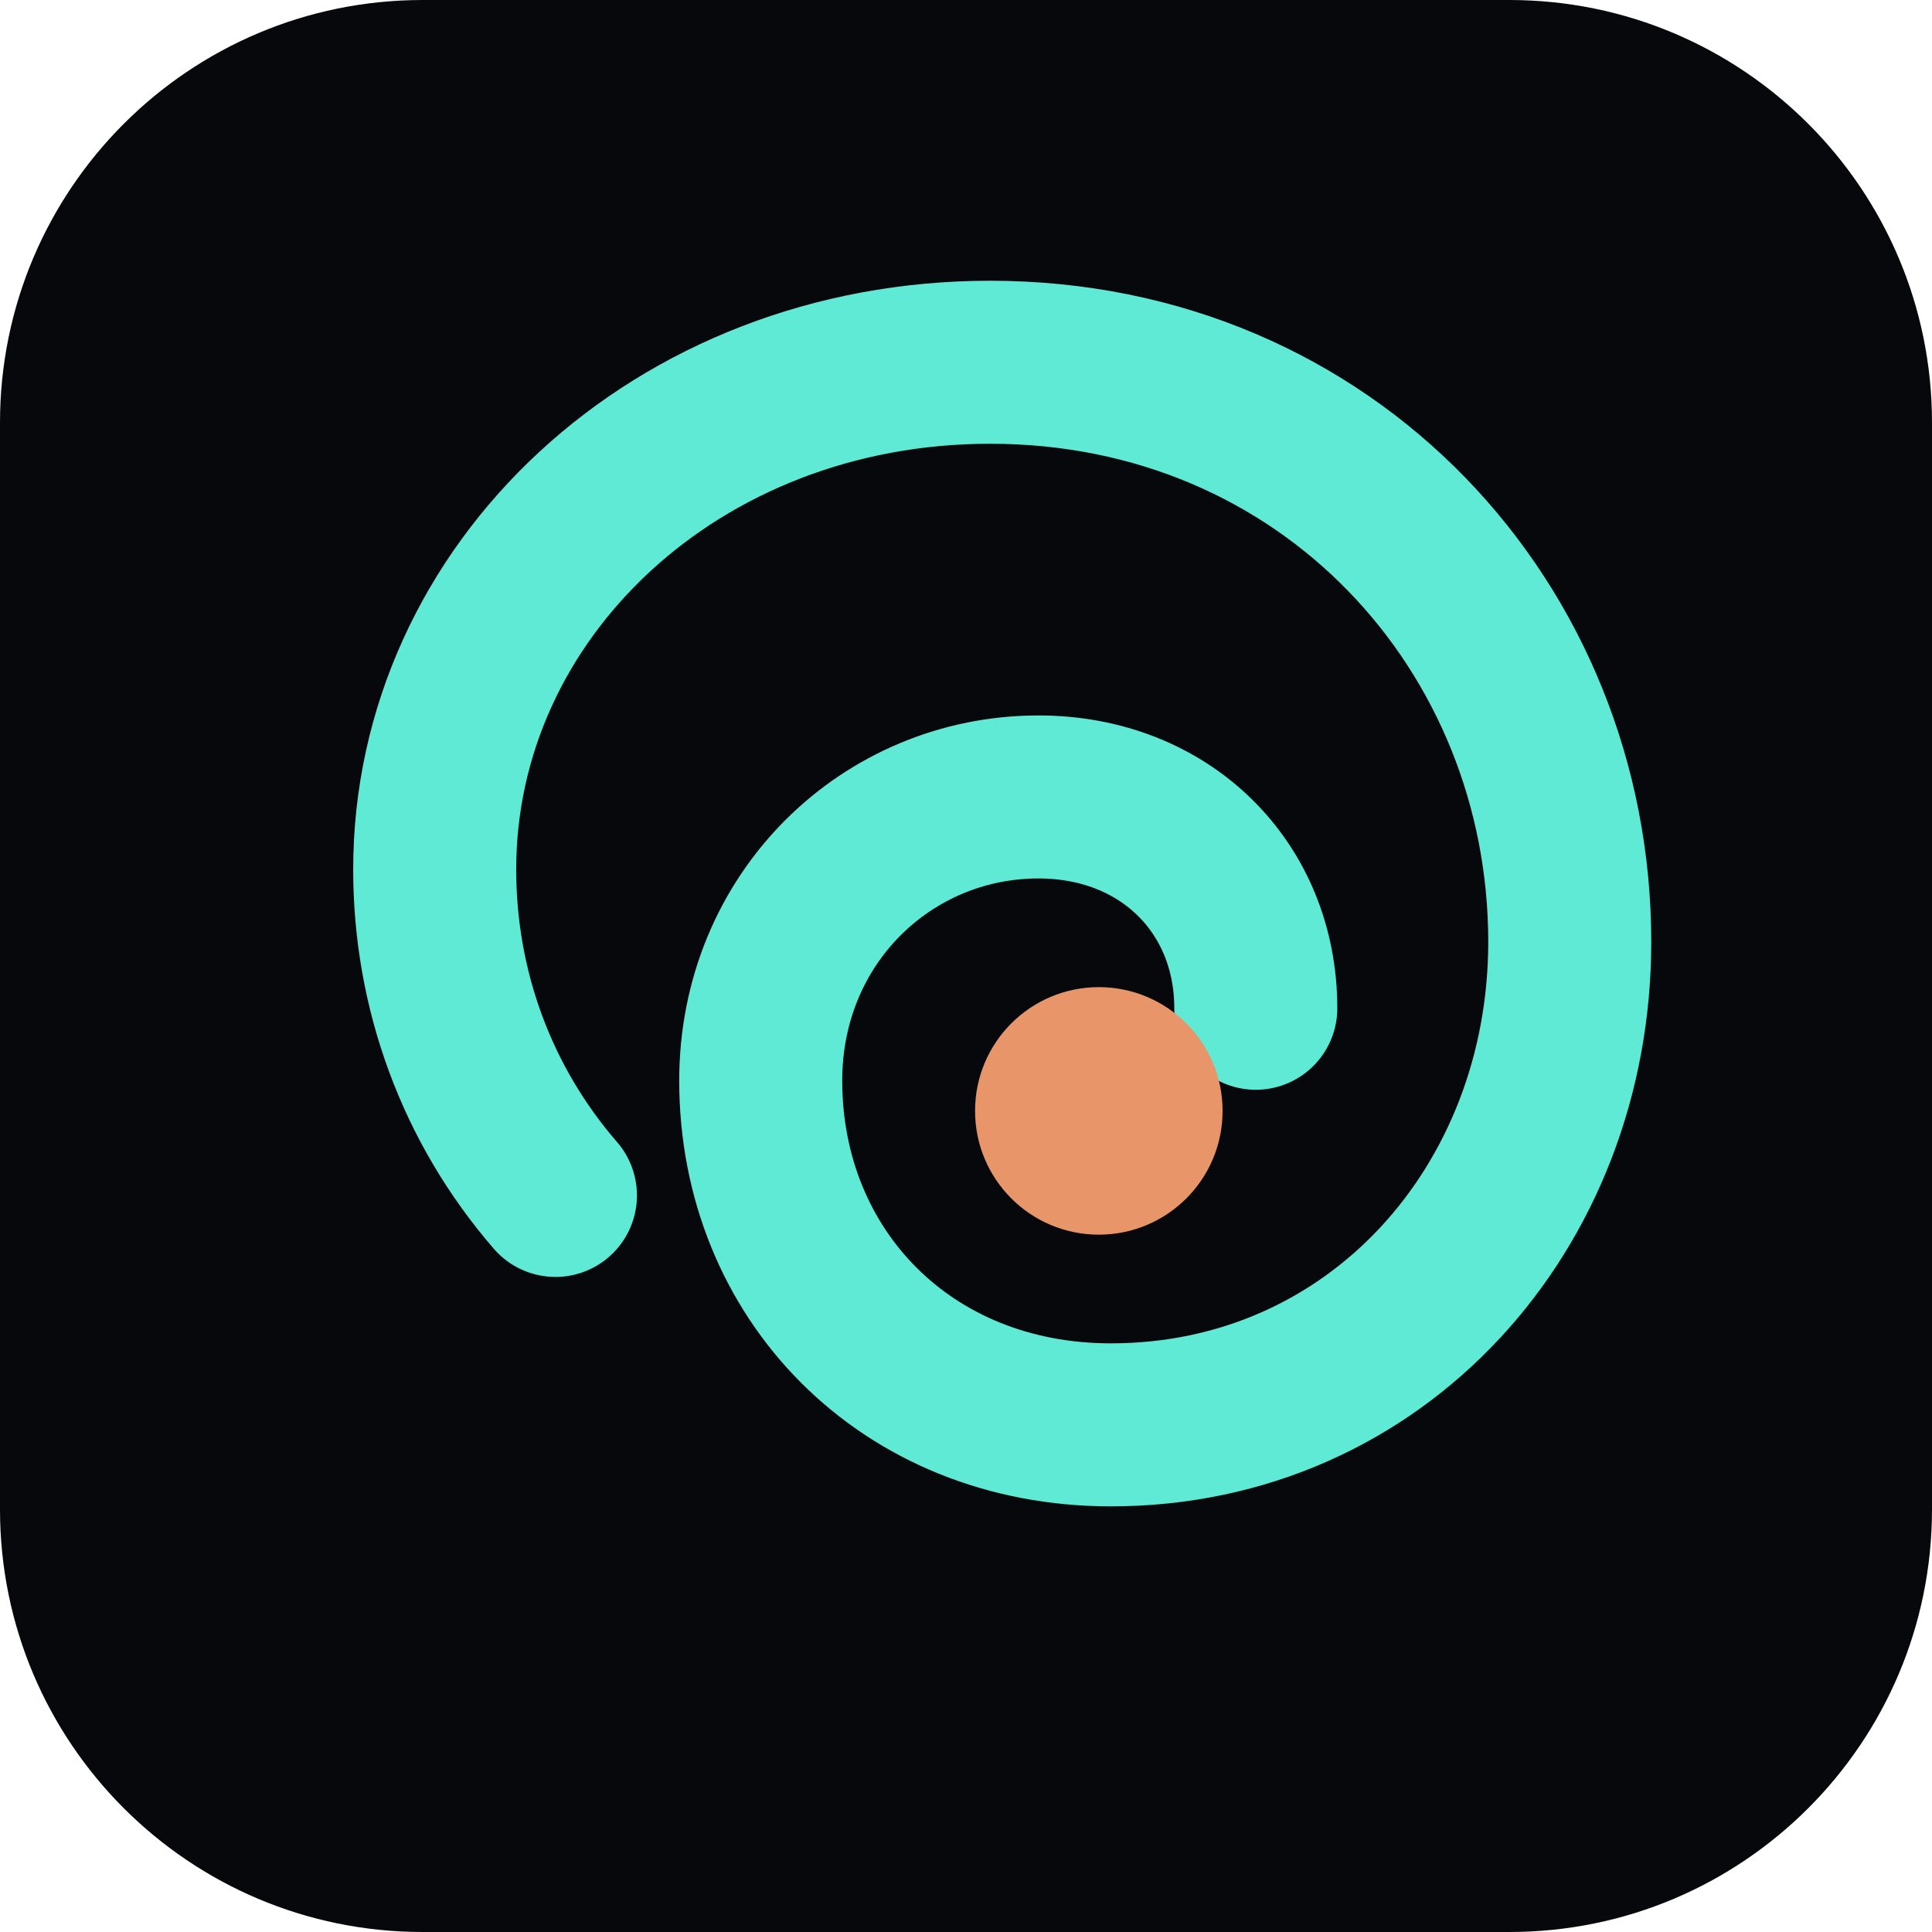
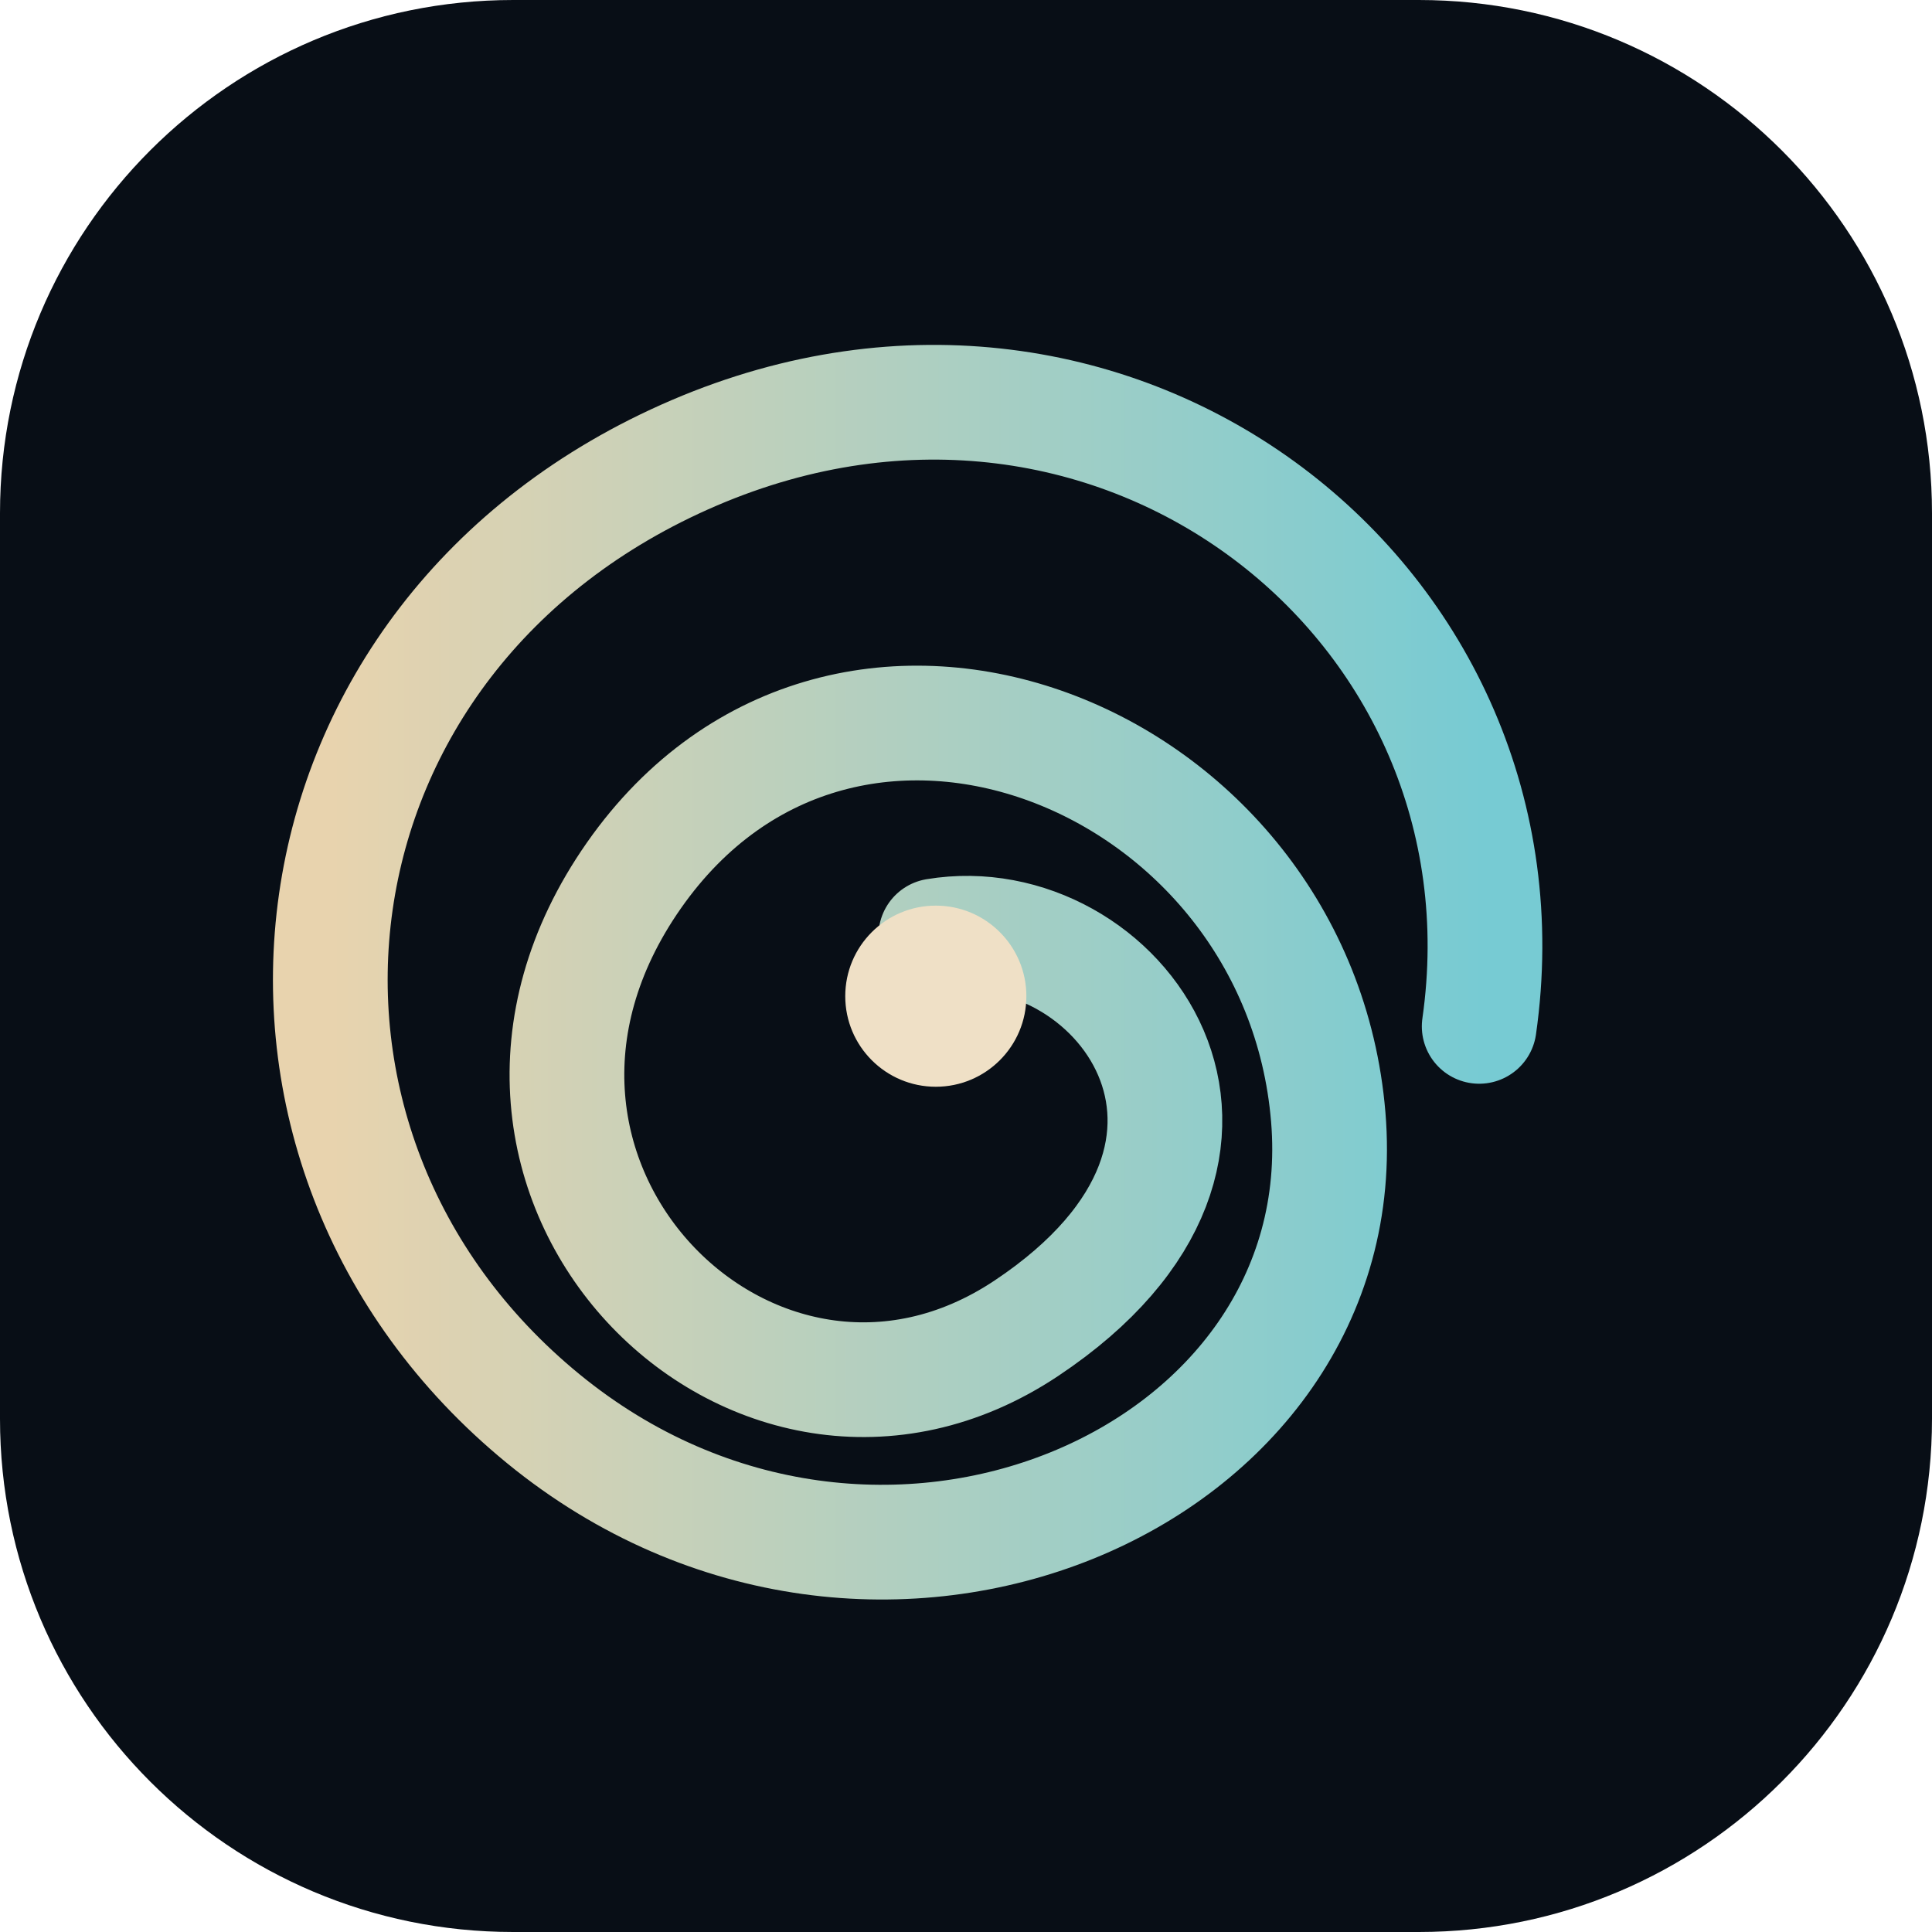
- <svg xmlns="http://www.w3.org/2000/svg" viewBox="0 0 32 32">
-   <rect width="32" height="32" rx="7" fill="#07080b" />
-   <path d="M9.2 19.8c-1.3-1.5-2-3.4-2-5.4C7.2 9.8 11.2 6 16.4 6c5.6 0 9.6 4.4 9.6 9.6 0 4.4-3.2 8-7.6 8-3.4 0-5.8-2.5-5.8-5.7 0-2.7 2.1-4.7 4.6-4.7 2.1 0 3.6 1.5 3.6 3.5" fill="none" stroke="#5eead4" stroke-width="2.7" stroke-linecap="round" />
-   <circle cx="18.2" cy="18.4" r="2.05" fill="#e8956a" />
+ <svg xmlns="http://www.w3.org/2000/svg" viewBox="0 0 64 64">
+   <defs>
+     <linearGradient id="s">
+       <stop stop-color="#e8d3ae" />
+       <stop offset="1" stop-color="#77cbd3" />
+     </linearGradient>
+   </defs>
+   <rect width="64" height="64" rx="17" fill="#080e16" />
+   <path d="M49 34c2-14-12-25-26-19S7 38 18 47s27 2 26-10-16-18-23-8 4 21 13 15 3-14-3-13" fill="none" stroke="url(#s)" stroke-width="3.8" stroke-linecap="round" />
+   <circle cx="31" cy="33" r="3" fill="#efe0c6" />
</svg>
